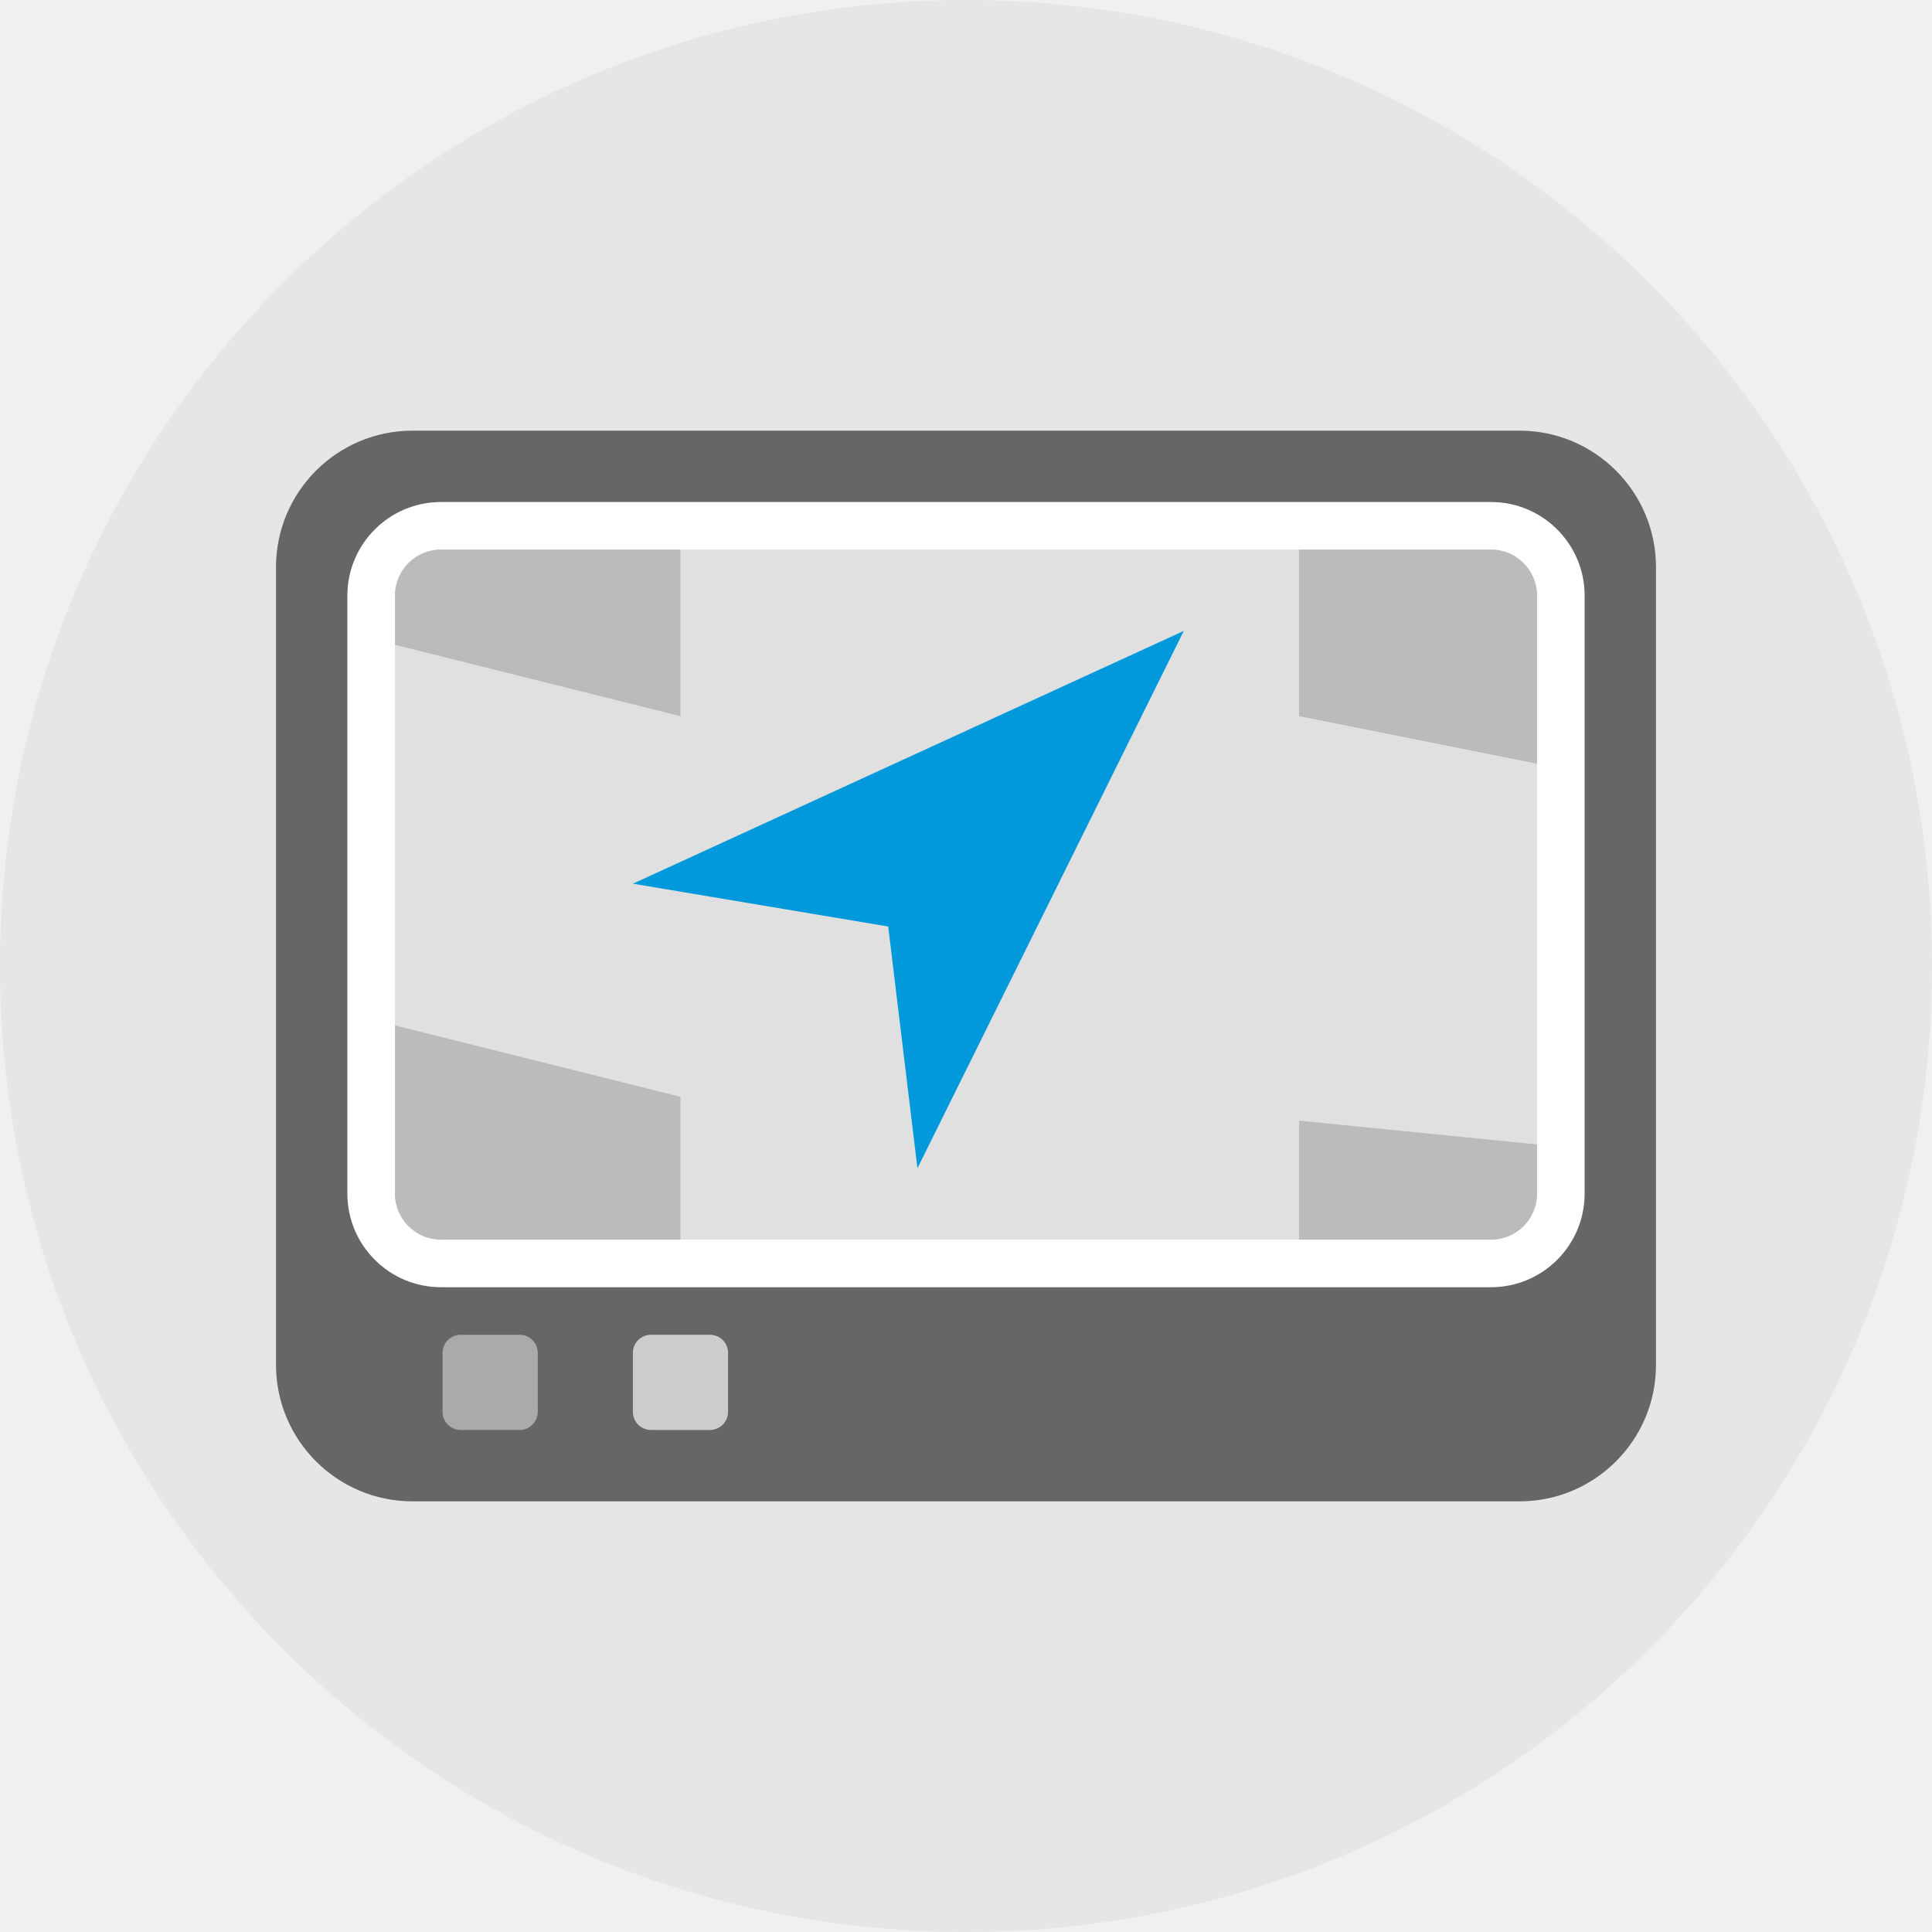
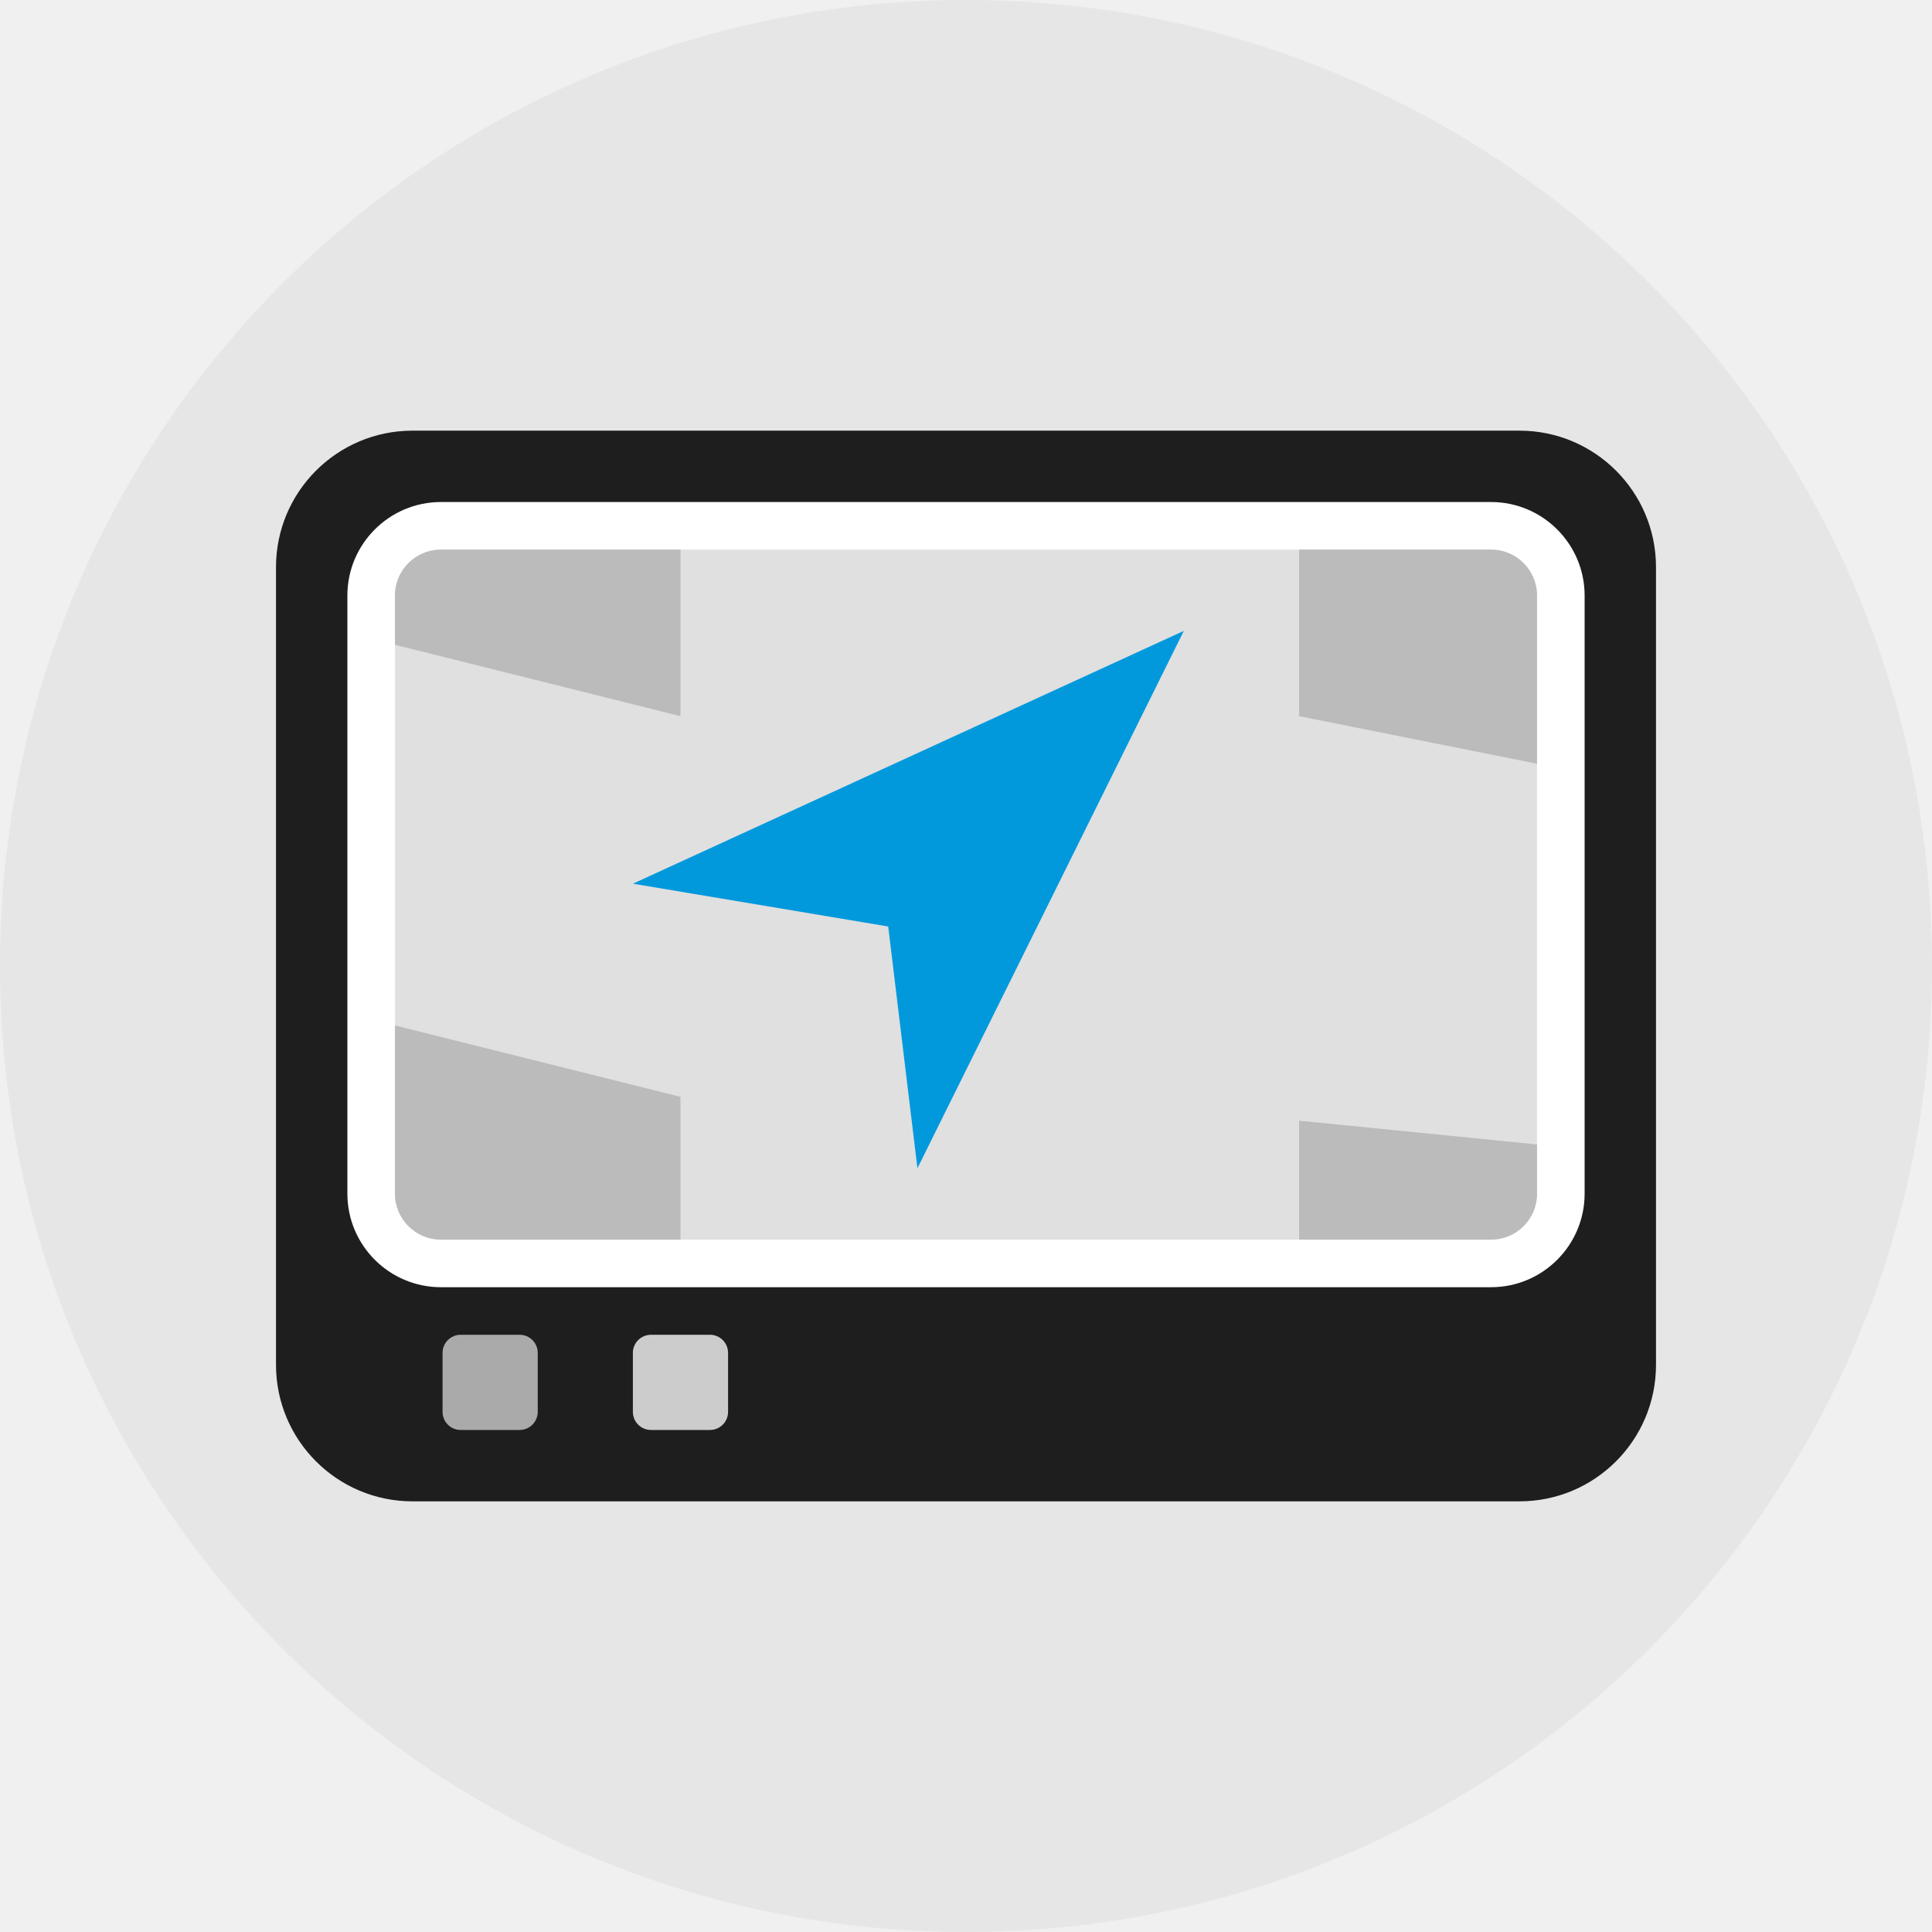
<svg xmlns="http://www.w3.org/2000/svg" height="800px" width="800px" version="1.1" id="Capa_1" viewBox="-11.6 -11.6 81.20 81.20" xml:space="preserve">
  <g id="SVGRepo_bgCarrier" stroke-width="0">
    <rect x="-11.6" y="-11.6" width="81.20" height="81.20" rx="40.6" fill="#E6E6E6" stroke-width="0" />
  </g>
  <g id="SVGRepo_tracerCarrier" stroke-linecap="round" stroke-linejoin="round" />
  <g id="SVGRepo_iconCarrier">
-     <path style="fill:#666666;" d="M52.262,51.5H5.738C2.569,51.5,0,48.931,0,45.762V12.238C0,9.069,2.569,6.5,5.738,6.5h46.524 C55.431,6.5,58,9.069,58,12.238v33.524C58,48.931,55.431,51.5,52.262,51.5z" />
+     <path style="fill:#1E1E1E;" d="M52.262,51.5H5.738C2.569,51.5,0,48.931,0,45.762V12.238C0,9.069,2.569,6.5,5.738,6.5h46.524 C55.431,6.5,58,9.069,58,12.238v33.524C58,48.931,55.431,51.5,52.262,51.5z" />
    <path style="fill:#E0E0E0;" d="M4,38.57V13.43c0-1.618,1.312-2.93,2.93-2.93h44.14c1.618,0,2.93,1.312,2.93,2.93v25.14 c0,1.618-1.312,2.93-2.93,2.93H6.93C5.312,41.5,4,40.188,4,38.57z" />
    <path style="fill:#FFFFFF;" d="M51.07,42.5H6.93C4.763,42.5,3,40.737,3,38.57V13.43C3,11.263,4.763,9.5,6.93,9.5H51.07 c2.167,0,3.93,1.763,3.93,3.93v25.14C55,40.737,53.237,42.5,51.07,42.5z M6.93,11.5C5.865,11.5,5,12.366,5,13.43v25.14 c0,1.064,0.865,1.93,1.93,1.93H51.07c1.064,0,1.93-0.866,1.93-1.93V13.43c0-1.064-0.865-1.93-1.93-1.93H6.93z" />
    <path style="fill:#AAAAAA;" d="M10.239,48.5H7.761C7.341,48.5,7,48.159,7,47.739v-2.479c0-0.42,0.341-0.761,0.761-0.761h2.479 c0.42,0,0.761,0.341,0.761,0.761v2.479C11,48.159,10.659,48.5,10.239,48.5z" />
    <path style="fill:#CCCCCC;" d="M18.239,48.5h-2.479c-0.42,0-0.761-0.341-0.761-0.761v-2.479c0-0.42,0.341-0.761,0.761-0.761h2.479 c0.42,0,0.761,0.341,0.761,0.761v2.479C19,48.159,18.659,48.5,18.239,48.5z" />
    <polygon style="fill:#0299DC;" points="25.73,27.34 15,25.541 38.155,14.915 26.959,37.5 " />
    <path style="fill:#BBBBBB;" d="M17,18.5v-7H6.93C5.865,11.5,5,12.366,5,13.43v2.07L17,18.5z" />
    <path style="fill:#BBBBBB;" d="M53,20.5v-7.07c0-1.064-0.865-1.93-1.93-1.93H43v7L53,20.5z" />
    <path style="fill:#BBBBBB;" d="M53,38.57V36.5l-10-1v5h8.07C52.135,40.5,53,39.634,53,38.57z" />
    <path style="fill:#BBBBBB;" d="M5,31.5v7.07c0,1.064,0.865,1.93,1.93,1.93H17v-6L5,31.5z" />
  </g>
</svg>
